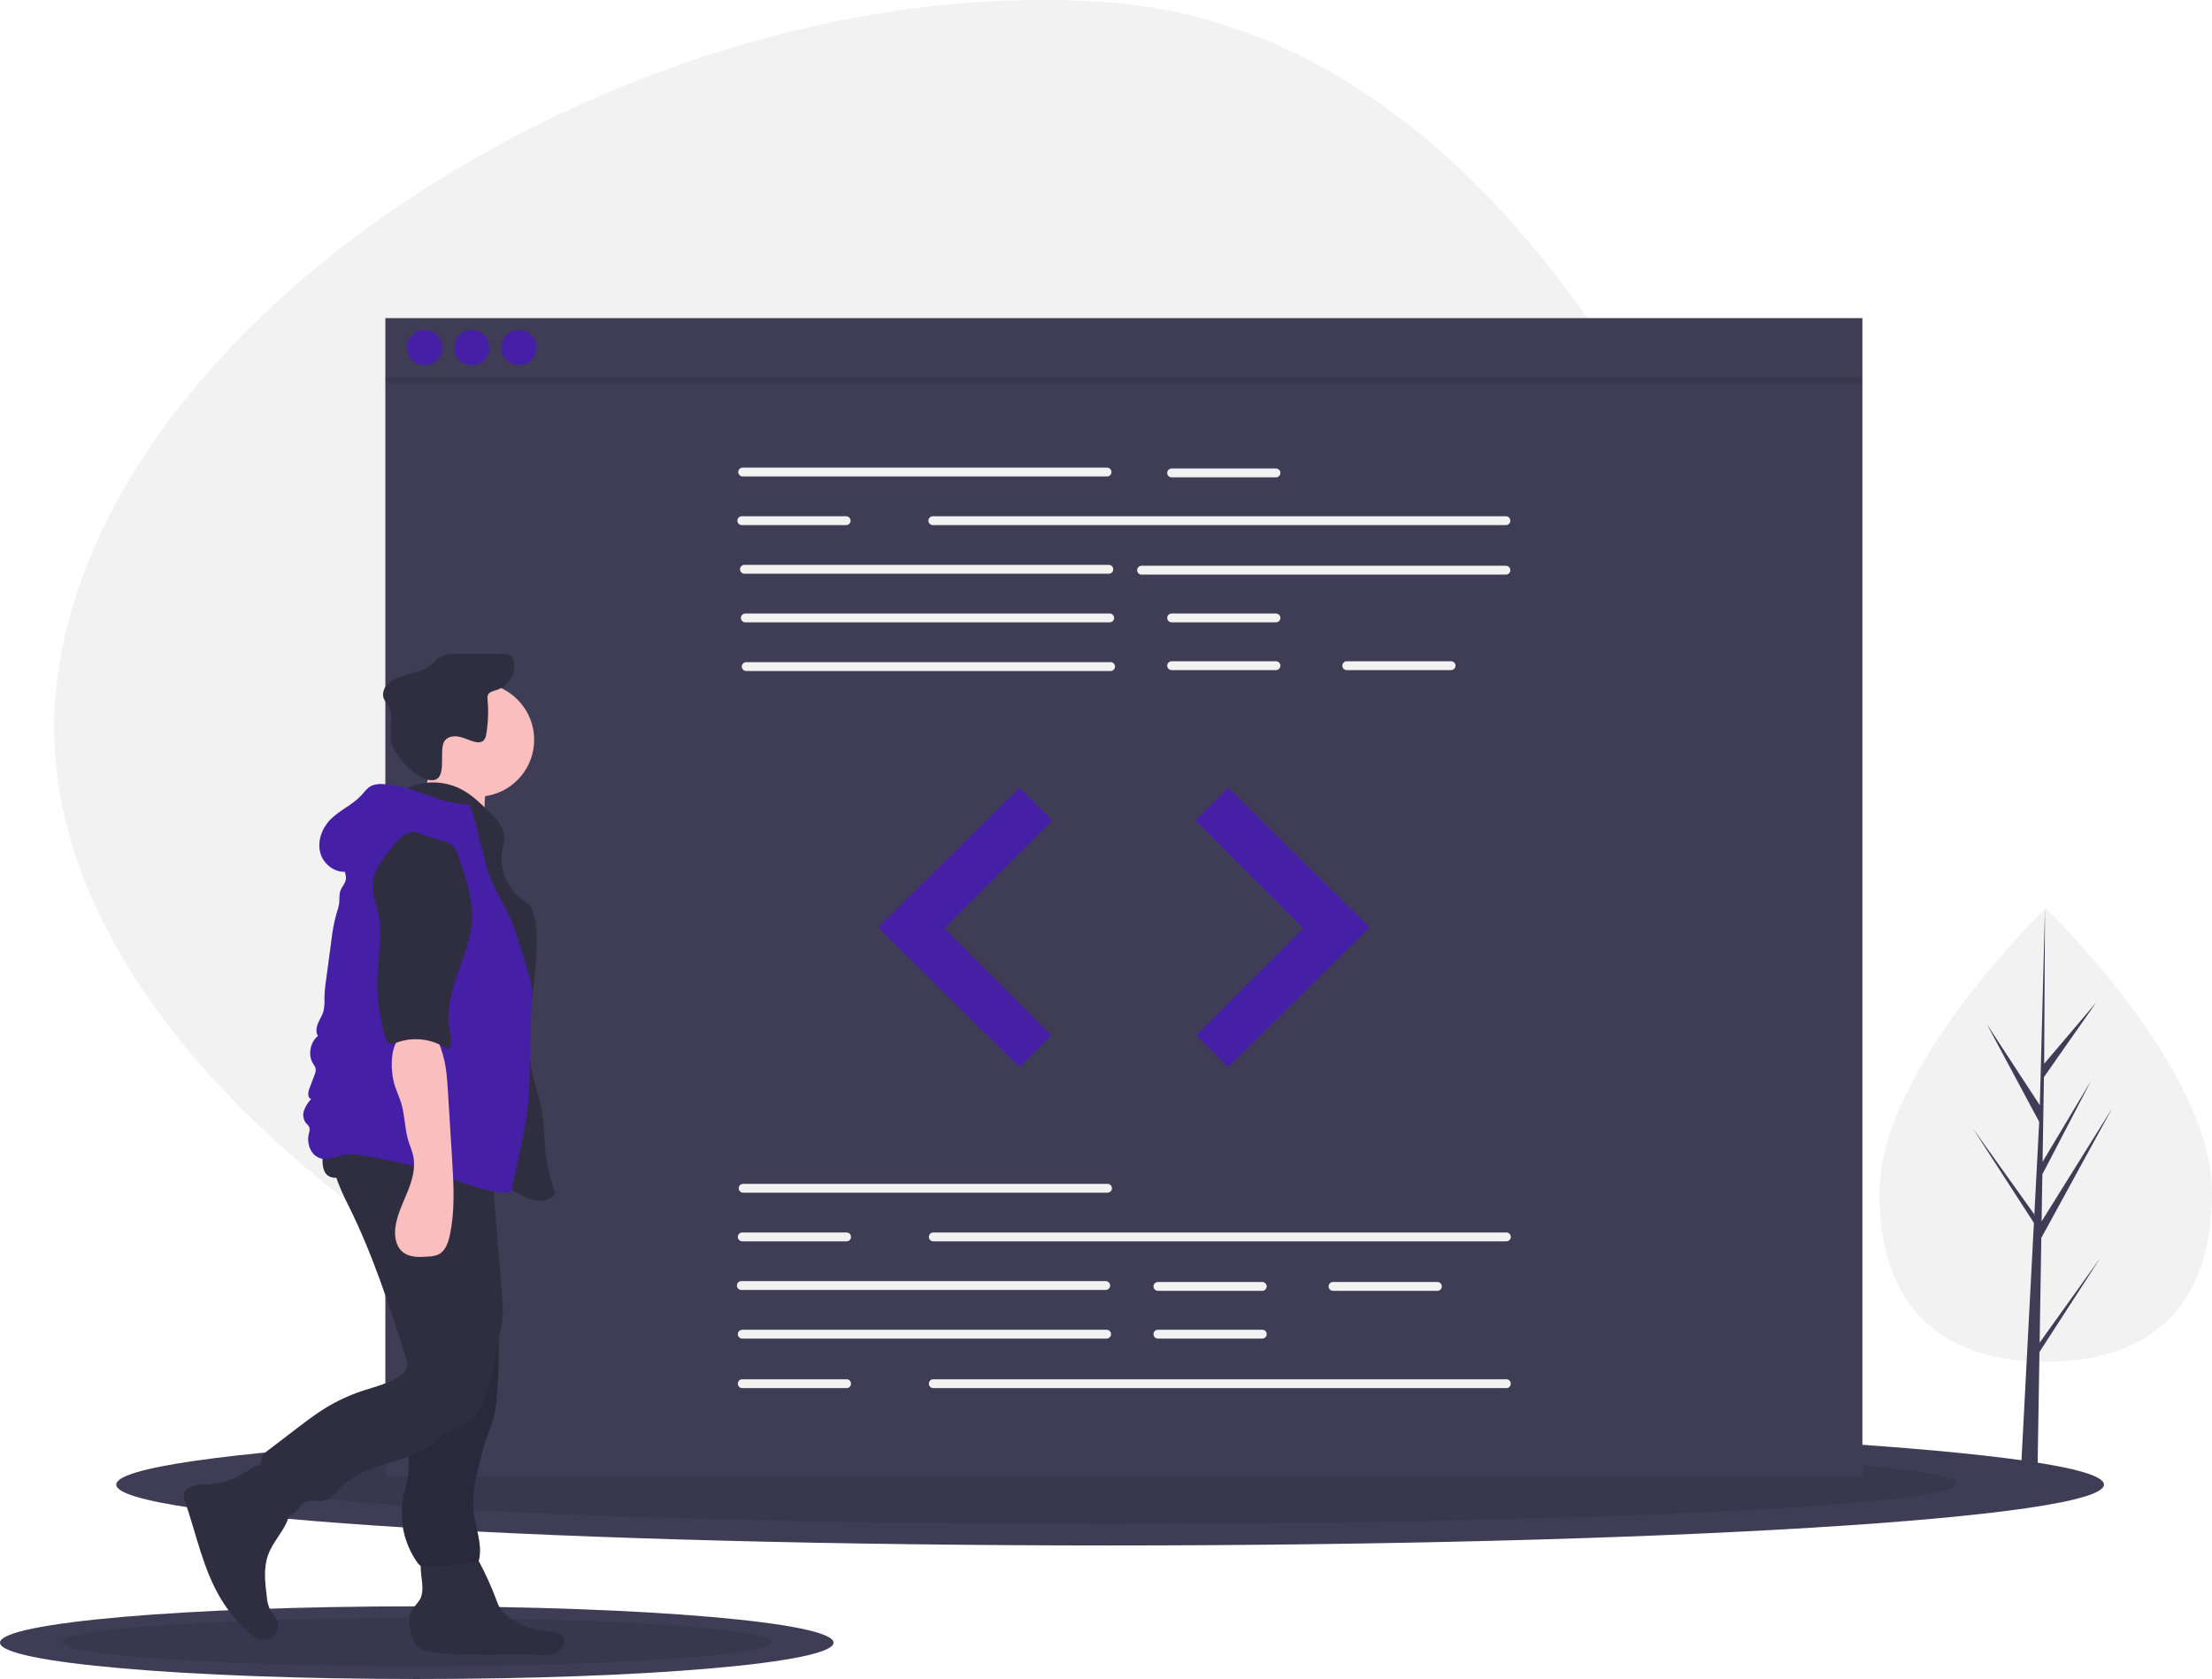
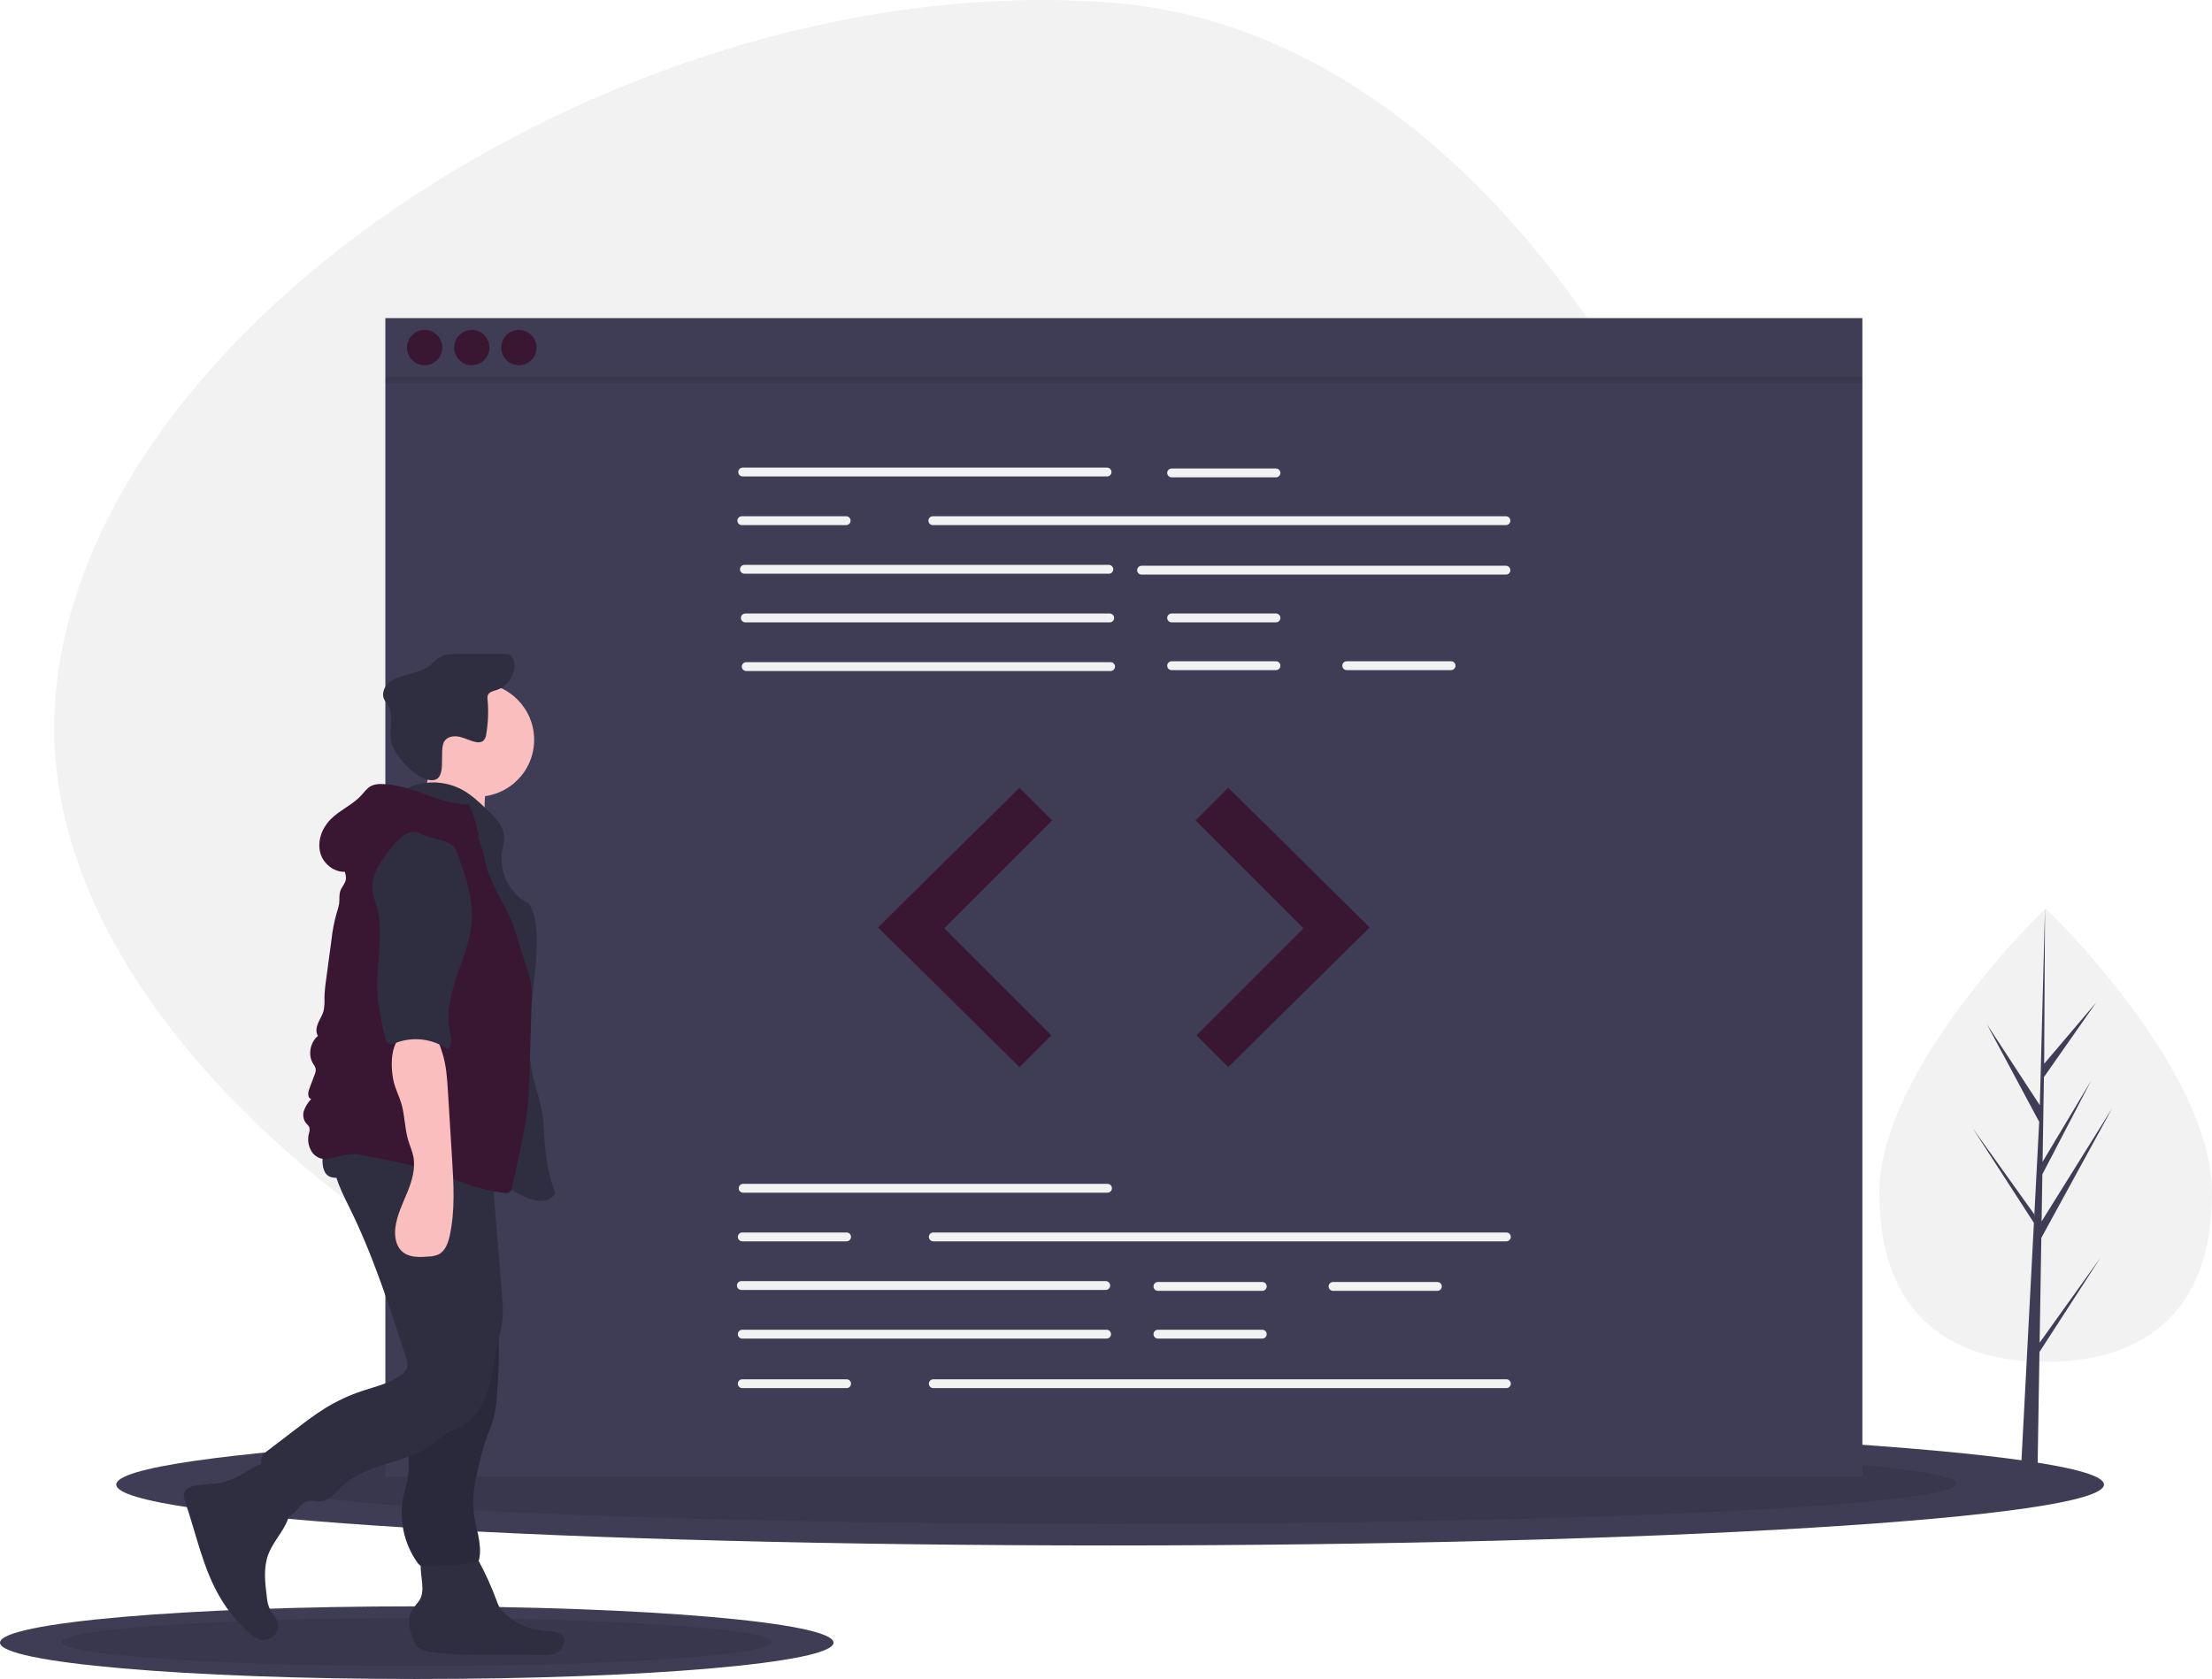
<svg xmlns="http://www.w3.org/2000/svg" data-name="Layer 1" width="1126.194" height="855" viewBox="0 0 1126.194 855">
  <path d="M544.864 755.938C302.465 737.49 13.394 549.672 28.111 356.28S322.797-17.142 565.196 1.305 947.128 381.167 932.41 574.558s-145.148 199.827-387.547 181.38z" fill="#f2f2f2" />
  <ellipse cx="565.194" cy="756" rx="506" ry="31" fill="#3f3d56" />
  <ellipse cx="565.194" cy="755.5" rx="431" ry="20.5" opacity=".1" />
  <ellipse cx="212.194" cy="836.5" rx="212.194" ry="18.5" fill="#3f3d56" />
  <ellipse cx="212.194" cy="836.202" rx="180.742" ry="12.234" opacity=".1" />
  <path fill="#3f3d56" d="M196.194 162h752v590h-752z" />
  <path d="M563.638 242.63H378.12a2.251 2.251 0 110-4.504h185.518a2.251 2.251 0 010 4.503zm203.079 24.765H474.932a2.251 2.251 0 010-4.503h291.785a2.251 2.251 0 110 4.503zM564.539 292.16H379.02a2.251 2.251 0 110-4.502h185.518a2.251 2.251 0 110 4.503zm202.178.45H581.199a2.251 2.251 0 010-4.502h185.518a2.251 2.251 0 110 4.503zm-201.728 24.316H379.471a2.251 2.251 0 010-4.503H564.99a2.251 2.251 0 110 4.503zm.451 24.766H379.921a2.251 2.251 0 010-4.503h185.517a2.251 2.251 0 110 4.503zm84.203-98.612h-53.134a2.251 2.251 0 010-4.503h53.134a2.251 2.251 0 110 4.502zm0 73.846h-53.134a2.251 2.251 0 010-4.503h53.134a2.251 2.251 0 110 4.503zm0 24.316h-53.134a2.251 2.251 0 110-4.503h53.134a2.251 2.251 0 110 4.503zm89.157 0h-53.134a2.251 2.251 0 010-4.503h53.133a2.251 2.251 0 110 4.503zm-307.996-73.847H377.67a2.251 2.251 0 010-4.503h53.134a2.251 2.251 0 010 4.503zM563.863 607.36H378.346a2.251 2.251 0 010-4.502h185.517a2.251 2.251 0 010 4.503zm-.9 49.532H377.445a2.251 2.251 0 110-4.503h185.518a2.251 2.251 0 010 4.503zm.45 24.766H377.895a2.251 2.251 0 110-4.503h185.518a2.251 2.251 0 110 4.503zm79.25-24.316H589.53a2.251 2.251 0 010-4.503h53.133a2.251 2.251 0 010 4.503zm0 24.316H589.53a2.251 2.251 0 010-4.503h53.133a2.251 2.251 0 110 4.503zm89.157-24.316h-53.134a2.251 2.251 0 110-4.503h53.134a2.251 2.251 0 010 4.503zm35.122-25.216H475.157a2.251 2.251 0 010-4.503h291.785a2.251 2.251 0 010 4.503zm-335.913 0h-53.134a2.251 2.251 0 010-4.503h53.134a2.251 2.251 0 010 4.503zm335.913 74.748H475.157a2.251 2.251 0 110-4.503h291.785a2.251 2.251 0 010 4.503zm-335.913 0h-53.134a2.251 2.251 0 110-4.503h53.134a2.251 2.251 0 110 4.503z" fill="#f2f2f2" />
-   <path fill="#461fa7" d="M519.06 401.13l-72.046 71.145 72.046 71.145 16.21-16.21-54.484-54.485 54.934-54.935-16.66-16.66zm106.267 0l72.046 71.145-72.046 71.145-16.21-16.21 54.485-54.485-54.935-54.935 16.66-16.66z" />
-   <circle cx="216.194" cy="177" r="9" fill="#461fa7" />
-   <circle cx="240.194" cy="177" r="9" fill="#461fa7" />
-   <circle cx="264.194" cy="177" r="9" fill="#461fa7" />
+   <path fill="#391732" d="M519.06 401.13l-72.046 71.145 72.046 71.145 16.21-16.21-54.484-54.485 54.934-54.935-16.66-16.66zm106.267 0l72.046 71.145-72.046 71.145-16.21-16.21 54.485-54.485-54.935-54.935 16.66-16.66z" />
+   <circle cx="216.194" cy="177" r="9" fill="#391732" />
+   <circle cx="240.194" cy="177" r="9" fill="#391732" />
+   <circle cx="264.194" cy="177" r="9" fill="#391732" />
  <path opacity=".1" d="M196.194 192h752v3h-752z" />
  <path d="M1126.194 607.454c0 63.77-37.911 86.037-84.677 86.037s-84.676-22.266-84.676-86.037 84.676-144.898 84.676-144.898 84.677 81.126 84.677 144.898z" fill="#f2f2f2" />
  <path fill="#3f3d56" d="M1038.433 683.736l.867-53.371 36.091-66.027-35.955 57.655.39-23.998 24.873-47.769-24.77 41.419.701-43.161 26.635-38.031-26.525 31.244.438-79.141-2.753 104.769.226-4.322-27.08-41.451 26.646 49.748-2.523 48.203-.075-1.28-31.219-43.621 31.124 48.141-.315 6.028-.057.091.026.495-6.402 122.296h8.553l1.026-63.168 31.049-48.024-30.971 43.275z" />
  <path d="M122.622 751.091a43.126 43.126 0 01-8.178 3.503c-5.08 1.387-10.508.878-15.638 2.063-2.1.485-4.386 1.499-5.054 3.548-.49 1.504.043 3.127.554 4.624 5.668 16.62 9.085 34.266 18.125 49.32a74.64 74.64 0 0013.992 16.988c2.056 1.852 4.385 3.664 7.136 3.955a7.248 7.248 0 007.37-10.182c-.81-1.801-2.317-3.197-3.289-4.916a18.757 18.757 0 01-1.819-6.99c-.893-7.11-1.754-14.538.71-21.266 1.651-4.512 4.681-8.359 7.206-12.447s4.621-8.772 4.06-13.544c-.384-3.257-1.972-6.237-3.65-9.054-1.682-2.823-5.005-10.409-8.383-11.35-3.507-.979-10.084 4.181-13.142 5.748zm92.435 57.409a14.019 14.019 0 01-.664 4.745c-1.057 2.793-3.68 4.706-5.036 7.367-1.885 3.7-1.03 8.174.218 12.135.783 2.483 1.81 5.067 3.913 6.602a12.893 12.893 0 005.954 1.908c18.036 2.496 36.358 1.064 54.558 1.587 3.317.095 6.83.211 9.725-1.41s4.686-5.697 2.717-8.368c-1.769-2.398-5.265-2.376-8.242-2.517a33.912 33.912 0 01-20.913-8.615 15.112 15.112 0 01-2.934-3.377 20.753 20.753 0 01-1.534-3.517 156.799 156.799 0 00-9.083-20.119c-.98-1.815-2.087-3.705-3.906-4.676a10.323 10.323 0 00-4.24-.926c-4.536-.294-16.283-1.838-19.79 1.69-3.242 3.26-.672 13.351-.743 17.491z" fill="#2f2e41" />
  <circle cx="242.971" cy="376.72" r="28.975" fill="#fbbebe" />
  <path d="M216.806 400.646c-1.724 4.614-4.647 8.947-8.9 11.43l40.074 8.174a42.453 42.453 0 01-.562-17.869 10.3 10.3 0 00.24-4.409c-.754-2.907-4.027-4.306-6.955-4.974-7.314-1.667-13.782-2.561-20.579-5.792-2.077 3.557-1.787 9.34-3.318 13.44z" fill="#fbbebe" />
  <path d="M207.57 401.227a31.338 31.338 0 0127.314.714c5.138 2.707 9.392 6.794 13.571 10.826 3.853 3.717 7.963 7.972 8.236 13.319.133 2.59-.676 5.122-1.084 7.683a25.766 25.766 0 0013.78 26.47c3.184 5.303 3.84 11.729 3.89 17.914.185 23.436-7.21 47.16-1.93 69.995 1.239 5.362 3.16 10.554 4.231 15.952 1.387 6.99 1.319 14.18 2.044 21.27a95.266 95.266 0 005.114 22.495c-1.744 2.774-5.374 3.837-8.643 3.613s-6.325-1.644-9.242-3.136c-14.123-7.227-27.059-16.757-41.687-22.9-9.677-4.063-19.987-6.595-29.376-11.288s-18.12-12.142-20.99-22.238c-1.241-4.365-1.318-8.965-1.385-13.503-.286-19.114-.55-38.436 3.61-57.094 3.669-16.453 10.741-32.194 12.284-48.98.502-5.465.513-11.314 3.566-15.874 4.315-6.445 13.632-8.114 16.698-15.238z" fill="#2f2e41" />
  <path d="M226.492 377.13c1.707-2.228 5-2.531 7.727-1.872s5.243 2.064 7.998 2.598a4.675 4.675 0 003.743-.526 5.444 5.444 0 001.616-3.57 68.163 68.163 0 00.67-17.38 5.147 5.147 0 01.16-2.438c.681-1.643 2.762-2.034 4.461-2.562a13.316 13.316 0 009.013-13.633 5.42 5.42 0 00-1.657-3.74c-1.175-.958-2.82-1.017-4.336-1.029q-11.683-.094-23.366.006c-2.883.024-5.91.095-8.41 1.532-1.847 1.063-3.221 2.773-4.88 4.112-4.326 3.491-10.178 4.201-15.441 5.99a15.308 15.308 0 00-6.768 4.036c-1.75 2-2.592 4.974-1.492 7.393a26.252 26.252 0 001.886 2.904c3.105 4.964 1.038 11.403 1.502 17.24.579 7.288 11.365 19.111 18.679 20.836 11.807 2.784 4.986-15.113 8.895-19.898zm-16.358 319.553c.745 5.321 1.701 10.661 1.446 16.029-.357 7.493-3.06 14.714-3.56 22.2-.372 5.59.49 11.241-.286 16.79-.497 3.554-1.656 6.979-2.373 10.494a43.395 43.395 0 006.973 33.266 5.448 5.448 0 002.024 1.96 5.714 5.714 0 002.507.333 179.947 179.947 0 0025.17-2.288 2.414 2.414 0 001.617-.713 2.266 2.266 0 00.35-.954c1.545-7.936-1.976-15.893-2.871-23.928-.956-8.58 1.103-17.178 3.146-25.565a113.548 113.548 0 013.467-12.228c.988-2.697 2.181-5.32 3.037-8.063a61.46 61.46 0 002.202-13.202q.892-10.575.945-21.2a88.958 88.958 0 00-1.665-20.01c-1.878-8.337-5.724-16.08-9.536-23.73a15.029 15.029 0 00-5.618 2.67 125.38 125.38 0 01-15.35 8.481c-3.567 1.657-10.522 2.834-12.786 6.286-2.232 3.405-.792 10.35-.621 14.106q.439 9.667 1.782 19.266z" fill="#2f2e41" />
  <path d="M210.134 696.683c.745 5.321 1.701 10.661 1.446 16.029-.357 7.493-3.06 14.714-3.56 22.2-.372 5.59.49 11.241-.286 16.79-.497 3.554-1.656 6.979-2.373 10.494a43.395 43.395 0 006.973 33.266 5.448 5.448 0 002.024 1.96 5.714 5.714 0 002.507.333 179.947 179.947 0 0025.17-2.288 2.414 2.414 0 001.617-.713 2.266 2.266 0 00.35-.954c1.545-7.936-1.976-15.893-2.871-23.928-.956-8.58 1.103-17.178 3.146-25.565a113.548 113.548 0 013.467-12.228c.988-2.697 2.181-5.32 3.037-8.063a61.46 61.46 0 002.202-13.202q.892-10.575.945-21.2a88.958 88.958 0 00-1.665-20.01c-1.878-8.337-5.724-16.08-9.536-23.73a15.029 15.029 0 00-5.618 2.67 125.38 125.38 0 01-15.35 8.481c-3.567 1.657-10.522 2.834-12.786 6.286-2.232 3.405-.792 10.35-.621 14.106q.439 9.667 1.782 19.266z" opacity=".1" />
  <path d="M170.961 583.018c-3.848 10.36 1.808 21.554 6.722 31.452 12.106 24.386 20.513 50.408 28.875 76.317.626 1.941 1.252 4.059.554 5.975a7.825 7.825 0 01-2.822 3.347c-5.766 4.379-13.107 5.938-19.975 8.23a90.184 90.184 0 00-18.943 8.88c-4.976 3.083-9.639 6.643-14.291 10.197l-14.812 11.312a9.903 9.903 0 00-2.476 2.397c-1.429 2.241-.844 5.167-.132 7.728a131.432 131.432 0 007.252 19.792 6.911 6.911 0 002.63 3.447c2.312 1.242 5.14-.405 6.905-2.347s3.292-4.36 5.78-5.193c2.487-.833 5.223.176 7.819-.189 4.198-.59 6.986-4.457 10.012-7.426 12.366-12.131 33.01-11.251 46.613-21.977a59.228 59.228 0 016.23-4.868c2.3-1.36 4.908-2.105 7.294-3.307 7.257-3.654 11.819-11.208 14.262-18.957s3.141-15.928 4.897-23.86c.908-4.101 2.103-8.158 2.507-12.339a66.094 66.094 0 00-.253-11.666l-4.908-60.715c-.4-4.943-.8-9.893-1.576-14.79-14.577.52-29.143 1.107-43.728 1.28-11.605.136-23.424.948-34.436-2.72z" fill="#2f2e41" />
  <path d="M165.602 597.221c1.978 3.18 6.79 3.114 10.105 1.37s5.889-4.672 9.21-6.4c4.464-2.323 9.747-2.236 14.777-2.094 7.963.225 16.025.465 23.687 2.647 7.924 2.257 15.64 6.603 23.834 5.736 1.425-.15 2.985-.56 3.76-1.765a5.544 5.544 0 00.62-2.836l.268-7.159a6.464 6.464 0 00-.57-3.625 6.082 6.082 0 00-2.716-2.08c-11.663-5.646-24.964-6.697-37.915-7.14q-9.874-.34-19.757-.28c-5.591.035-12.303-.774-17.739.72-7.295 2.005-11.265 16.954-7.563 22.906z" fill="#2f2e41" />
-   <path d="M238.84 409.726c-15.283-.136-29.132-10.223-44.413-10.469a11.514 11.514 0 00-5.392.93c-2.13 1.073-3.53 3.147-5.147 4.9-4.518 4.892-11.061 7.504-15.703 12.28-4.352 4.478-6.773 11.15-5.055 17.153s8.204 10.609 14.28 9.165a36.8 36.8 0 0114.336-19.479 72.887 72.887 0 0111.206-5.882c6.868-3.112 14.547-6.283 21.718-3.95a30.638 30.638 0 017.409 4.04l11.954 8.03c-1.393-5.494-2.646-11.656-5.194-16.718z" fill="#461fa7" />
-   <path d="M175.65 438.374c-2.03 2.532.893 6.2.446 9.413-.298 2.135-2.055 3.766-2.786 5.793-.758 2.1-.356 4.427-.644 6.642a28.489 28.489 0 01-1.275 4.73 84.975 84.975 0 00-2.686 14.025l-2.675 19.975a75.681 75.681 0 00-.846 9.078 27.107 27.107 0 01-.452 6.787c-.592 2.183-1.904 4.093-2.786 6.176s-1.292 4.602-.1 6.524c-3.991 3.325-5.178 9.854-2.387 14.235a7.9 7.9 0 011.23 2.265 5.82 5.82 0 01-.542 3.34l-2.704 7.207c-.693 1.845-.912 4.653 1.013 5.074a17.006 17.006 0 00-3.651 5.767 6.866 6.866 0 00.972 6.506 8.289 8.289 0 011.695 2.056 5.473 5.473 0 01-.196 3.243 11.906 11.906 0 001.473 9.334 8.371 8.371 0 008.418 3.608c5.41-1.22 10.273-3.147 15.728-2.146 11.746 2.156 23.53 4.32 34.906 7.952 12.984 4.146 25.556 10.225 39.126 11.5a3.798 3.798 0 002.617-.406 3.93 3.93 0 001.21-2.488l4.194-19.665a202.363 202.363 0 003.855-22.027c.477-4.781.613-9.59.75-14.393l1.08-38.23a38.197 38.197 0 00-2.2-16.62l-6.218-19.848c-3.548-11.327-11.687-21.372-14.585-32.882-1.834-7.285-3.19-15.103-8.108-20.781-7.013-8.095-19.145-9.354-29.764-7.962-4.797.628-9.636 1.714-13.785 4.201-4.798 2.877-8.333 7.41-11.753 11.837-2.818 3.649-5.687 6.582-8.57 10.18z" fill="#461fa7" />
+   <path d="M238.84 409.726c-15.283-.136-29.132-10.223-44.413-10.469a11.514 11.514 0 00-5.392.93c-2.13 1.073-3.53 3.147-5.147 4.9-4.518 4.892-11.061 7.504-15.703 12.28-4.352 4.478-6.773 11.15-5.055 17.153s8.204 10.609 14.28 9.165a36.8 36.8 0 0114.336-19.479 72.887 72.887 0 0111.206-5.882c6.868-3.112 14.547-6.283 21.718-3.95a30.638 30.638 0 017.409 4.04l11.954 8.03c-1.393-5.494-2.646-11.656-5.194-16.718z" fill="#391732" />
+   <path d="M175.65 438.374c-2.03 2.532.893 6.2.446 9.413-.298 2.135-2.055 3.766-2.786 5.793-.758 2.1-.356 4.427-.644 6.642a28.489 28.489 0 01-1.275 4.73 84.975 84.975 0 00-2.686 14.025l-2.675 19.975a75.681 75.681 0 00-.846 9.078 27.107 27.107 0 01-.452 6.787c-.592 2.183-1.904 4.093-2.786 6.176s-1.292 4.602-.1 6.524c-3.991 3.325-5.178 9.854-2.387 14.235a7.9 7.9 0 011.23 2.265 5.82 5.82 0 01-.542 3.34l-2.704 7.207c-.693 1.845-.912 4.653 1.013 5.074a17.006 17.006 0 00-3.651 5.767 6.866 6.866 0 00.972 6.506 8.289 8.289 0 011.695 2.056 5.473 5.473 0 01-.196 3.243 11.906 11.906 0 001.473 9.334 8.371 8.371 0 008.418 3.608c5.41-1.22 10.273-3.147 15.728-2.146 11.746 2.156 23.53 4.32 34.906 7.952 12.984 4.146 25.556 10.225 39.126 11.5a3.798 3.798 0 002.617-.406 3.93 3.93 0 001.21-2.488l4.194-19.665a202.363 202.363 0 003.855-22.027c.477-4.781.613-9.59.75-14.393l1.08-38.23a38.197 38.197 0 00-2.2-16.62l-6.218-19.848c-3.548-11.327-11.687-21.372-14.585-32.882-1.834-7.285-3.19-15.103-8.108-20.781-7.013-8.095-19.145-9.354-29.764-7.962-4.797.628-9.636 1.714-13.785 4.201-4.798 2.877-8.333 7.41-11.753 11.837-2.818 3.649-5.687 6.582-8.57 10.18z" fill="#391732" />
  <path d="M200.444 550.823c.875 3.773 2.712 7.252 3.837 10.957 1.884 6.21 1.725 12.896 3.605 19.106.79 2.606 1.933 5.109 2.5 7.773 1.32 6.21-.608 12.635-3.004 18.515s-5.313 11.678-6.09 17.98c-.549 4.438.238 9.45 3.66 12.33 3.551 2.99 8.712 2.788 13.338 2.39a14.016 14.016 0 004.841-1.008c3.538-1.673 5.028-5.86 5.855-9.685 2.771-12.819 1.98-26.106 1.174-39.196l-2.106-34.235c-.405-6.59-.84-13.318-2.87-19.646-.74-2.302-2.027-6.954-4.13-8.424-2.082-1.455-8.03-1.52-10.608-1.641-12.098-.569-11.963 16.317-10.002 24.784z" fill="#fbbebe" />
  <path d="M213.848 424.423c-2.47-1.293-5.583-.736-7.972.705a24.568 24.568 0 00-5.972 5.798c-5.338 6.517-10.99 13.995-10.198 22.382.296 3.145 1.5 6.12 2.317 9.172 3.58 13.38-.379 27.53.075 41.373.263 7.999 2.003 15.867 3.737 23.68.353 1.594.92 3.44 2.462 3.977 1.16.403 2.41-.115 3.558-.551a28.371 28.371 0 0125.963 3.272c2.865-1.529 1.791-6.363 1.149-9.546-1.909-9.457.682-19.214 3.828-28.335s6.91-18.23 7.432-27.865c.59-10.916-3.029-21.57-6.6-31.903-.78-2.255-1.631-4.62-3.438-6.178a13.665 13.665 0 00-5.203-2.377c-3.793-1.121-7.634-1.769-11.138-3.604z" fill="#2f2e41" />
</svg>
